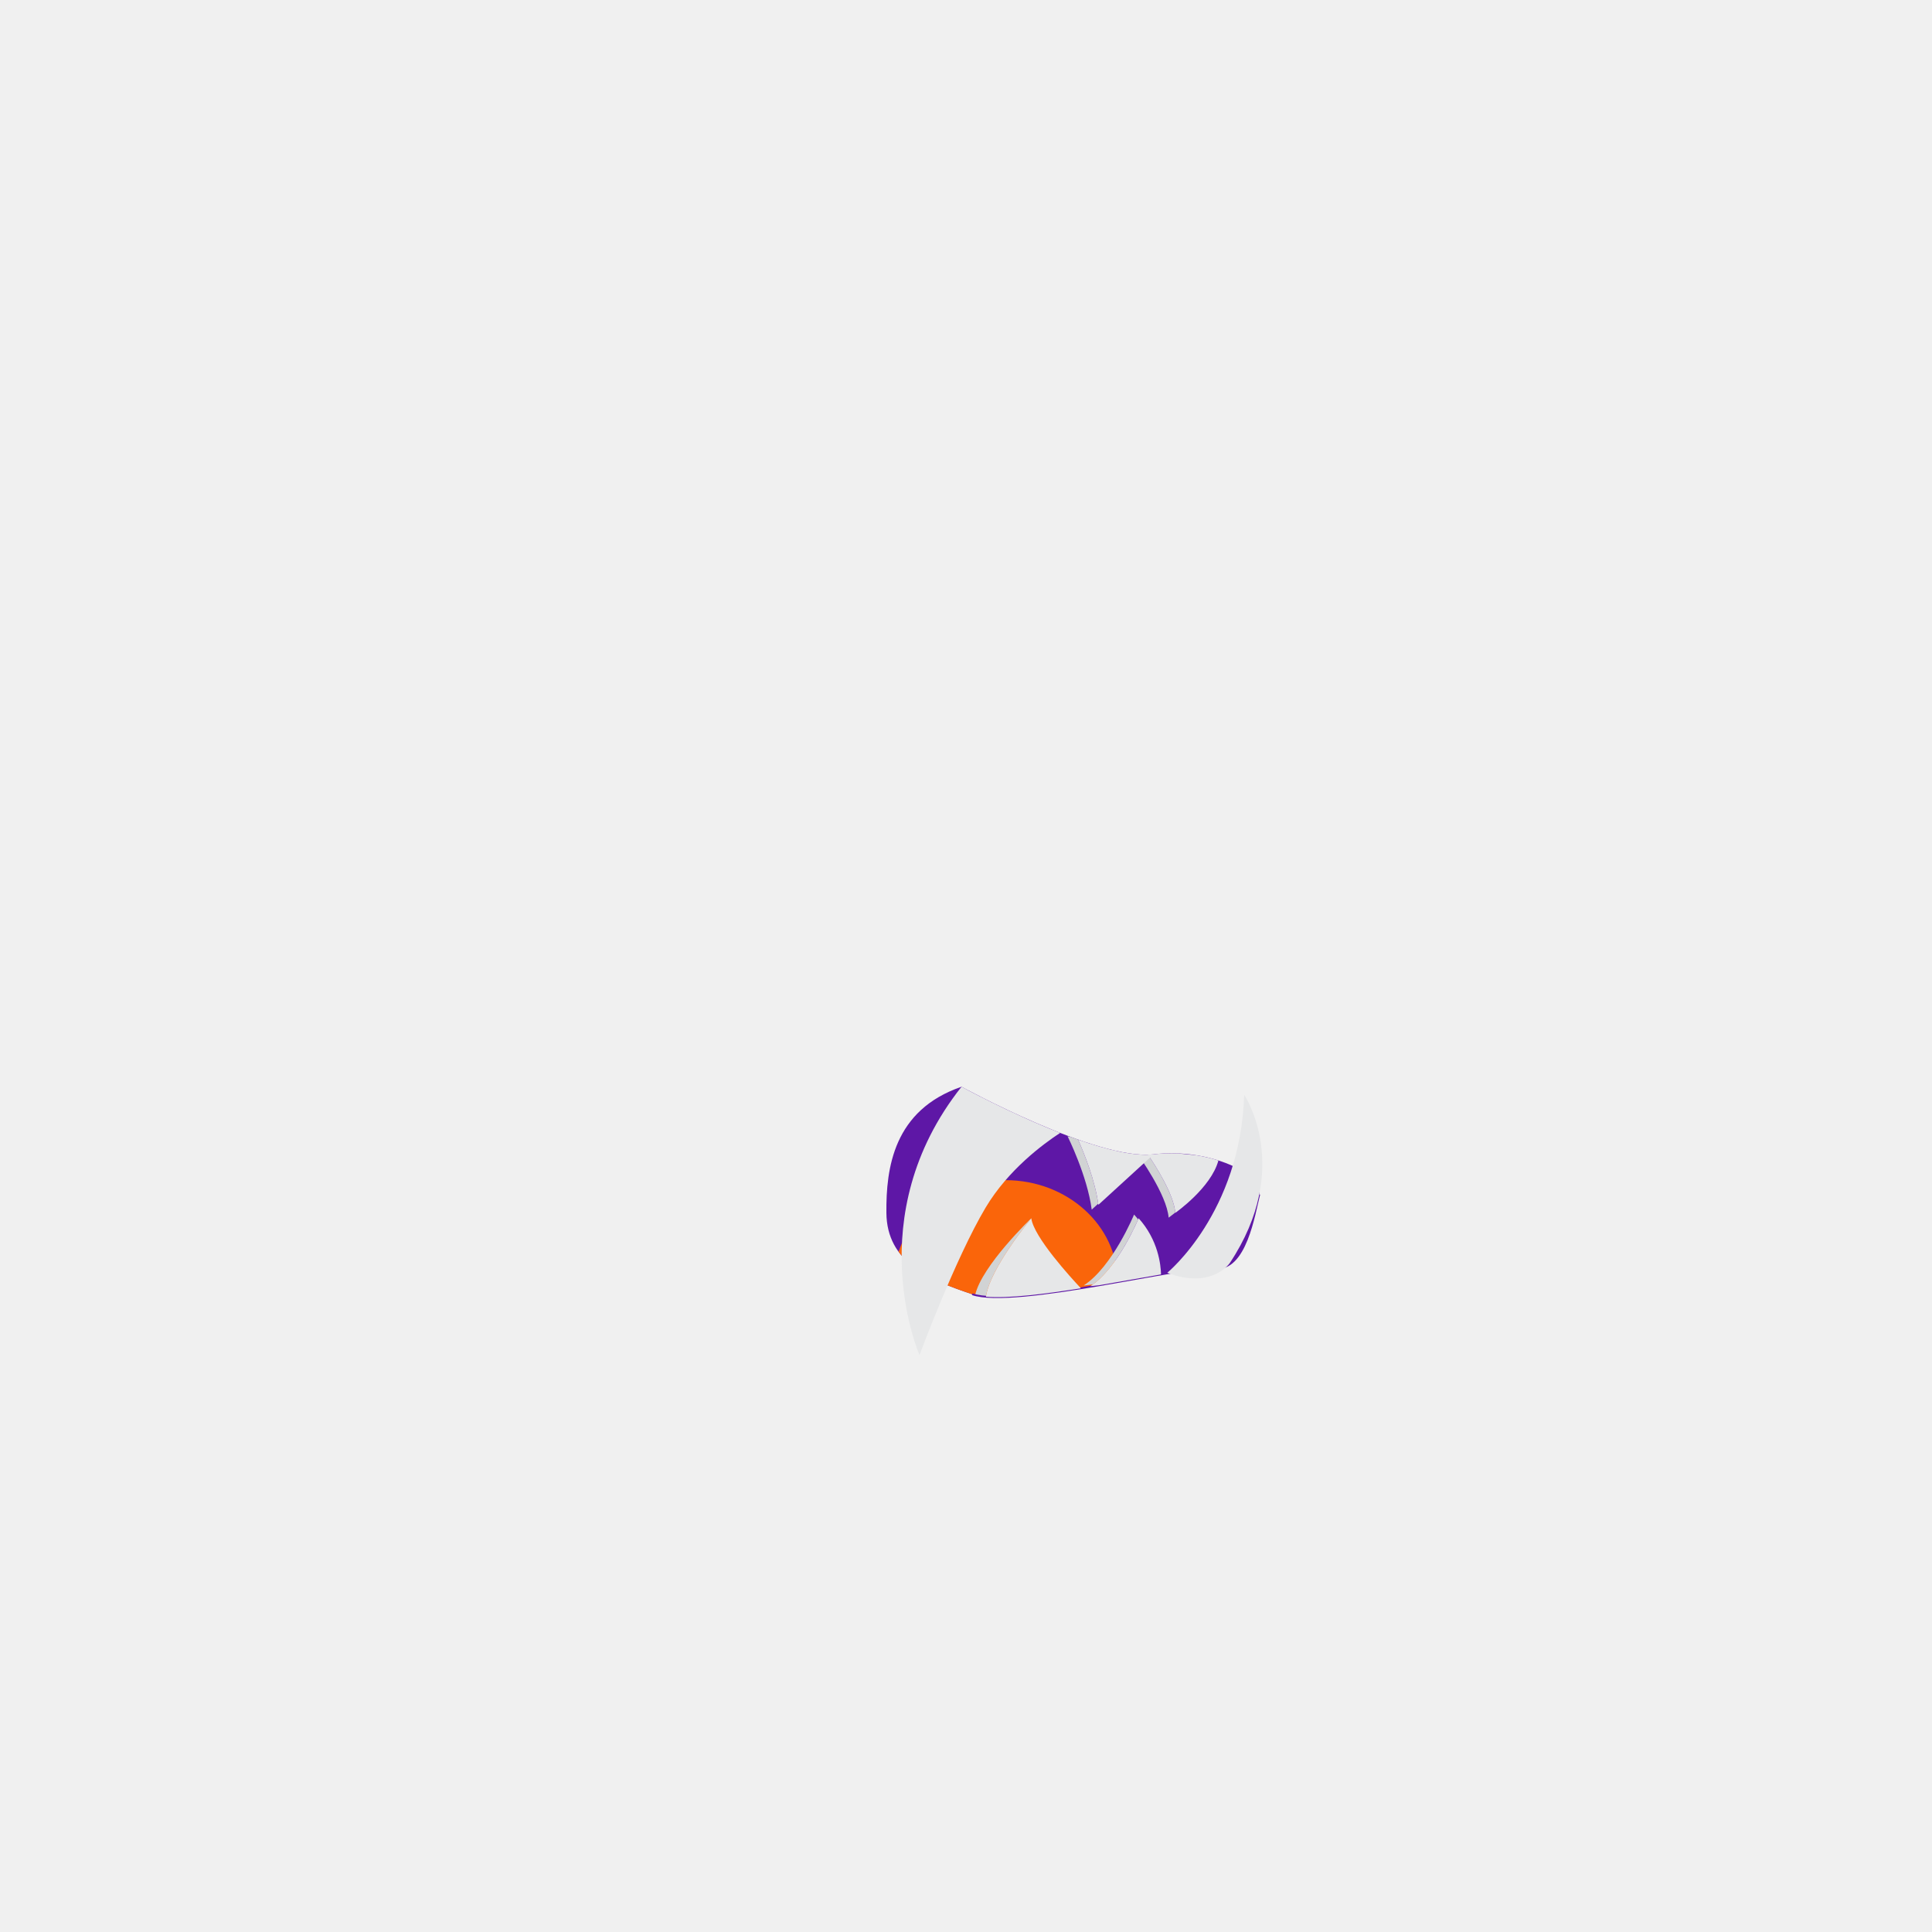
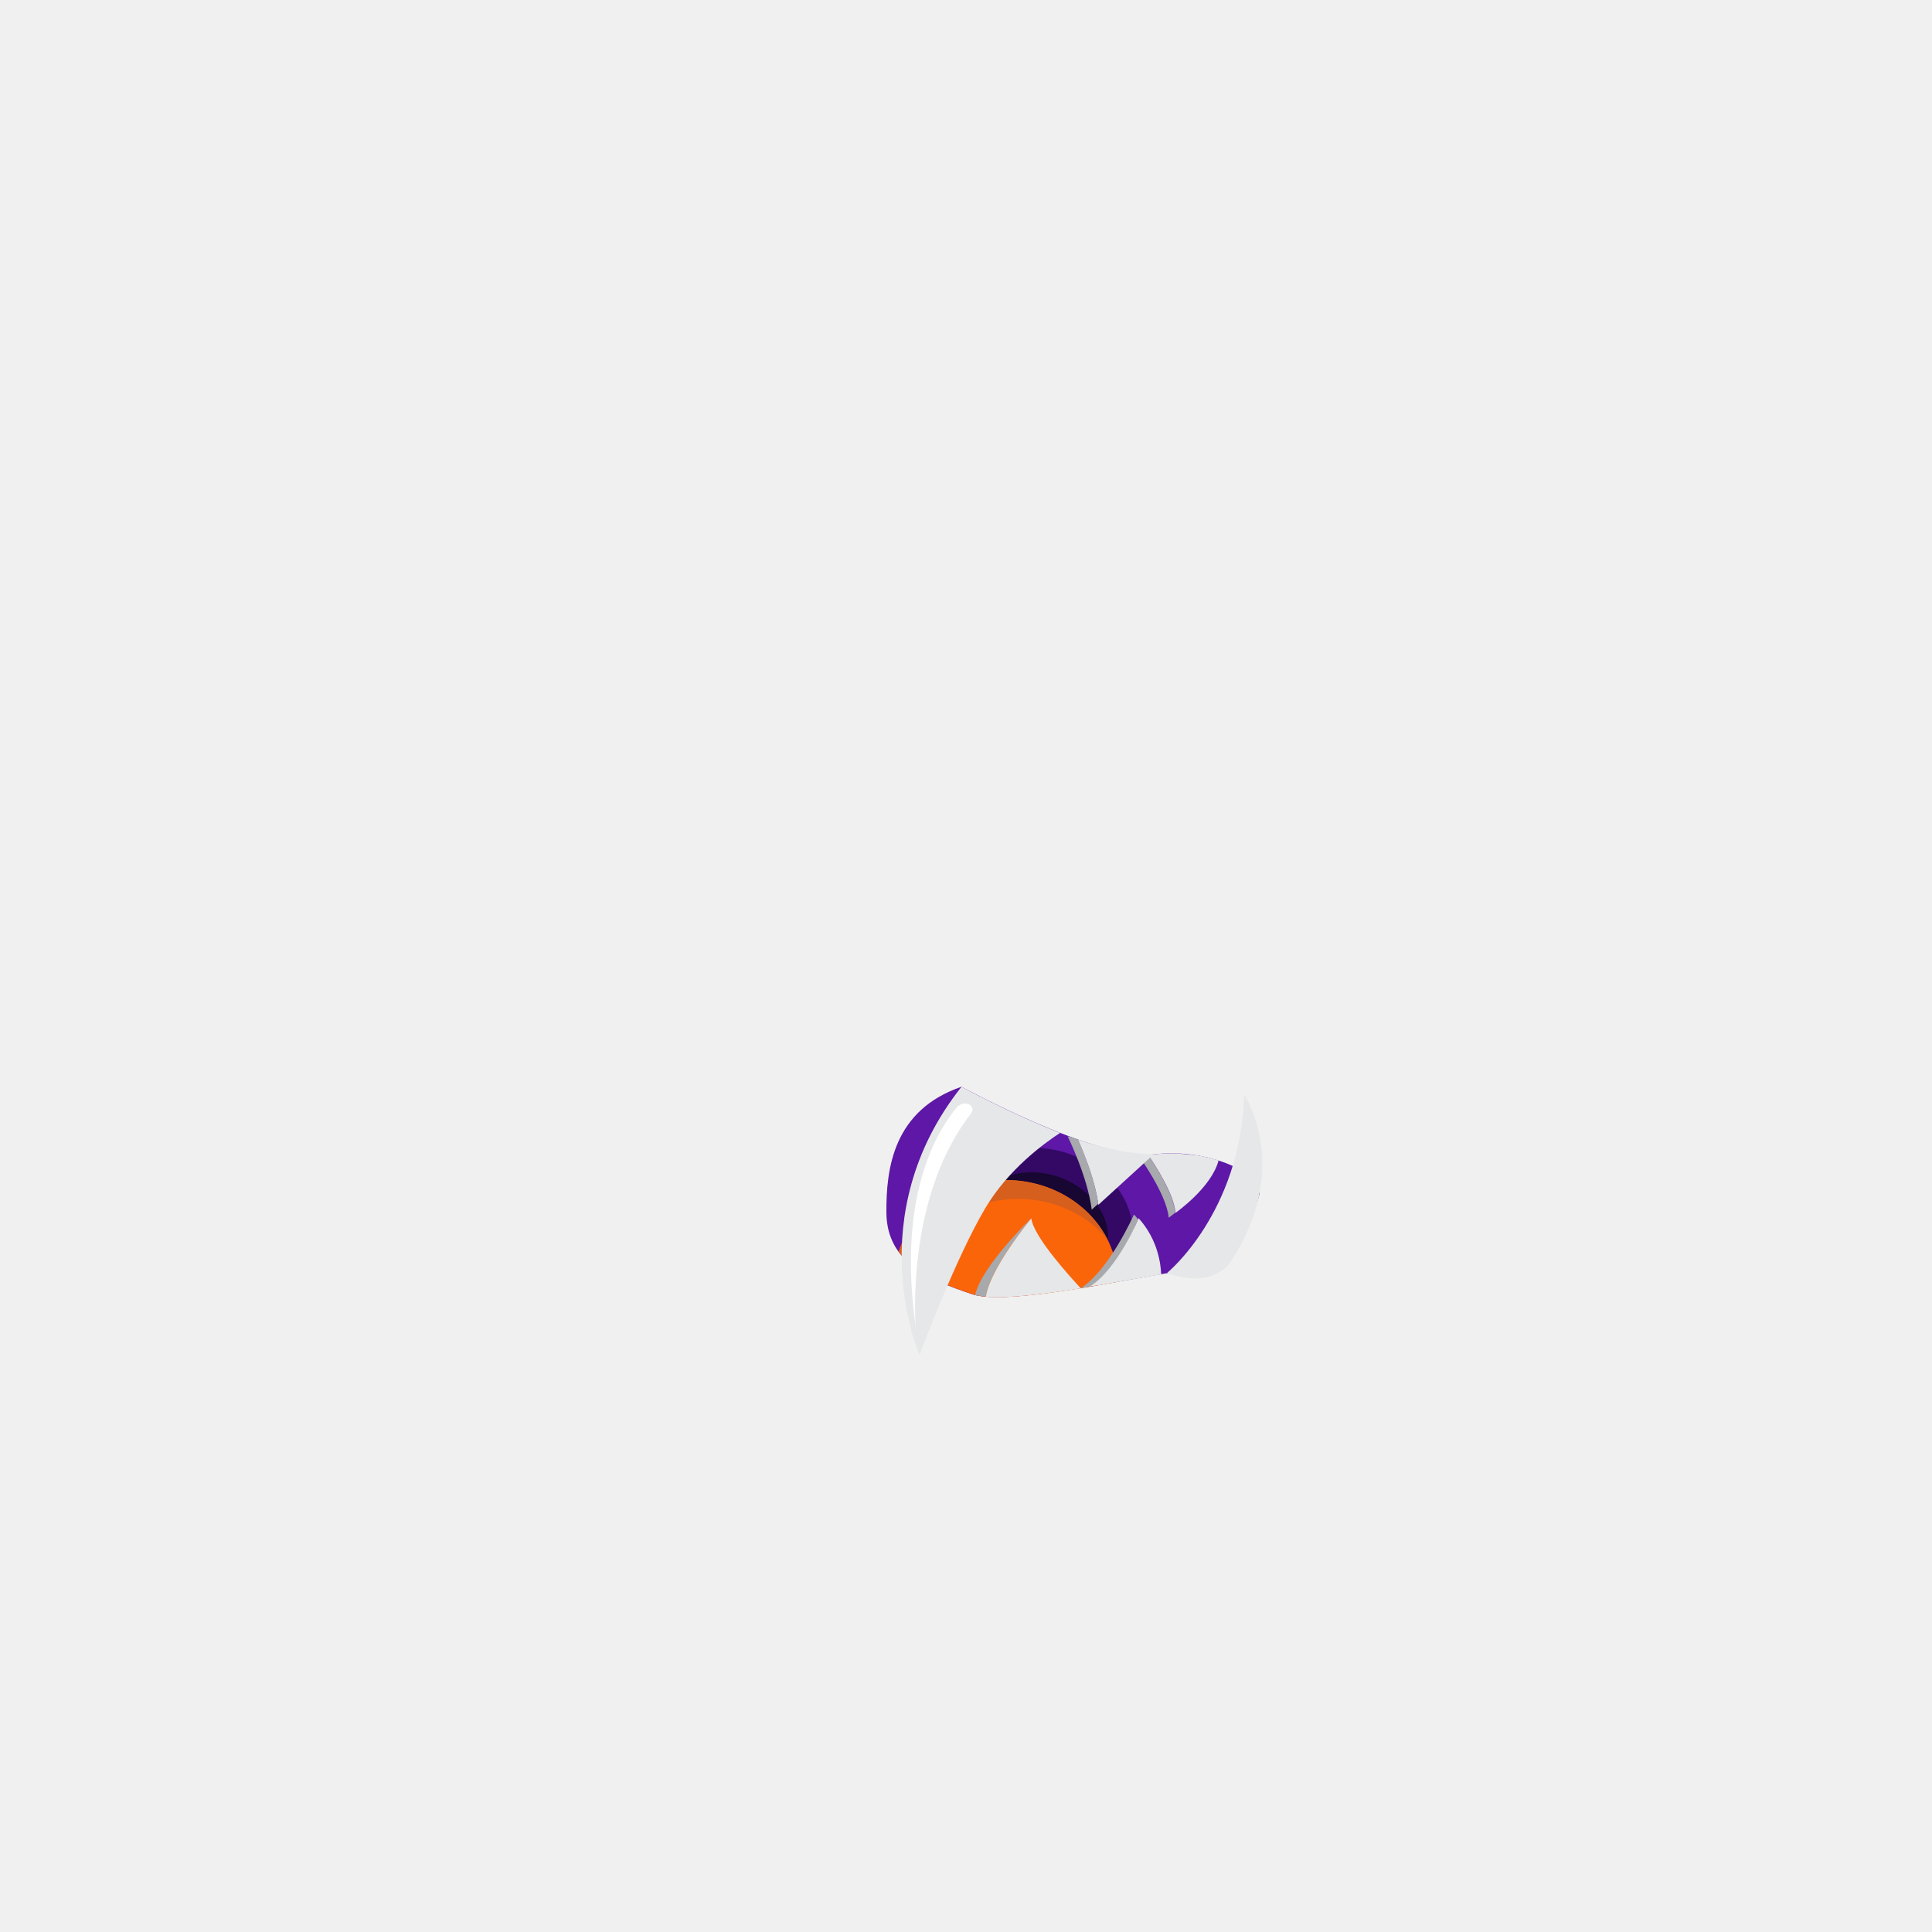
<svg xmlns="http://www.w3.org/2000/svg" version="1.1" id="Layer_1" x="0px" y="0px" viewBox="0 0 1080 1080" style="enable-background:new 0 0 1080 1080;" xml:space="preserve">
  <style type="text/css">
	.st0{fill:#5E17A6;}
- 	.st1{fill:#FA650A;}
- 	.st2{fill:#E6E7E8;}
- 	.st3{fill:#D1D3D4;}
- 	.st4{fill:none;stroke:#5E17A6;stroke-miterlimit:10;}
+ 	.st1{fill:#340966;}
+ 	.st2{fill:#180633;}
+ 	.st3{fill:#FA650A;}
+ 	.st4{fill:#D65F1D;}
+ 	.st5{fill:#E6E7E8;}
+ 	.st6{fill:#A7A9AC;}
+ 	.st7{fill:#FFFFFF;}
</style>
-   <path class="st0" d="M537.5,607.5c0,0,75.75,41.54,107.38,37.77c31.62-3.77,61.93,11.58,59.06,22.42  c-2.87,10.84-7.54,42.99-24.86,41.14c-16.44-1.75-111.58,22.68-135.58,14.67s-47.74-17.84-48-45.5  C495.27,653,499.5,620.5,537.5,607.5z" />
-   <path class="st1" d="M624.75,716.61c0-31.42-28.04-56.89-62.63-56.89c-28.11,0-51.9,16.83-59.82,40.01  c8.8,12.08,24.93,18.35,41.19,23.78c13.48,4.5,49.43-1.24,81.25-6.82C624.75,716.66,624.75,716.63,624.75,716.61z" />
-   <path class="st2" d="M514,757.5c0,0,20-54,37-82.5c12.57-21.07,32.23-35.57,41.63-41.7c-28.36-11.11-55.13-25.8-55.13-25.8  C480,680,514,757.5,514,757.5z" />
-   <path class="st3" d="M636.23,681.65c-0.71-0.91-1.47-1.82-2.28-2.71c0,0-12,29.21-28.18,39.65l5.16-0.57  C624.36,708.26,634.5,685.68,636.23,681.65z" />
-   <path class="st3" d="M576.5,681.02c0,0-27.64,26.4-31.4,42.93c1.74,0.43,3.77,0.73,6.04,0.92  C553.4,708.84,576.5,681.02,576.5,681.02z" />
-   <path class="st3" d="M602.61,637.02c0.36,0.13,0.72,0.25,1.09,0.38c-1.79-0.62-3.59-1.27-5.39-1.94l-1.53-0.28c0,0,11,22,13.5,41  l3.63-3.32C611.99,659.28,605.88,644.32,602.61,637.02z" />
-   <path class="st4" d="M703.94,667.69c-2.87,10.84-7.54,42.99-24.86,41.14c-16.44-1.75-111.58,22.68-135.58,14.67" />
-   <path class="st3" d="M642.25,646.25l-5.98-0.58c0,0,16,22,17,35c0,0,1.48-1.04,3.71-2.84C656.13,667.89,646.67,652.82,642.25,646.25  z" />
-   <path class="st2" d="M636.5,681.02c0,0-11.5,27.98-27,37.98l5.05-0.56c12.14-2.06,24.1-4.25,34.47-6.03  C648.9,707.08,647.46,693.17,636.5,681.02z" />
-   <path class="st2" d="M604.22,720.15c-5.43-5.77-26.41-28.67-27.72-39.13c0,0-23.1,27.82-25.36,43.86  C563.67,725.91,583.64,723.45,604.22,720.15z" />
-   <path class="st2" d="M614,673.5l30.88-28.23l0,0c-10.62,1.27-26.23-2.58-42.26-8.25C605.93,644.44,612.19,659.75,614,673.5z" />
-   <path class="st2" d="M668.23,645.72l-9.84-0.95c-4.42-0.18-8.95-0.05-13.52,0.5c-1,0.12-2.05,0.19-3.13,0.22  c4.17,6.12,14.46,22.16,15.26,32.51c0,0,19.98-13.95,24.1-29.29C677.13,647.45,672.8,646.42,668.23,645.72z" />
-   <path class="st2" d="M652.5,711.5c0,0,41-33.5,43-99.5c0,0,27.5,40.5-8,94C687.5,706,677.5,721,652.5,711.5z" />
+   <path class="st0" d="M537.5,607.5c0,0,75.8,41.5,107.4,37.8c31.6-3.8,61.9,11.6,59.1,22.4c-2.9,10.8-14.9,42.3-24.9,41.1  c-16.4-2-111.6,22.7-135.6,14.7s-47.7-17.8-48-45.5C495.3,653,499.5,620.5,537.5,607.5z" />
+   <ellipse transform="matrix(0.3514 -0.9362 0.9362 0.3514 -257.917 990.3127)" class="st1" cx="585.8" cy="681.3" rx="38.2" ry="48.3" />
+   <ellipse transform="matrix(0.3514 -0.9362 0.9362 0.3514 -265.0214 990.383)" class="st2" cx="582.3" cy="686.5" rx="30.1" ry="38" />
+   <path class="st3" d="M624.8,716.6c0-31.4-28-56.9-62.6-56.9c-28.1,0-51.9,16.8-59.8,40c8.8,12.1,24.9,18.3,41.2,23.8  C557,728,592.9,722.3,624.8,716.6C624.7,716.7,624.8,716.6,624.8,716.6z" />
+   <path class="st4" d="M569.1,670.2c20.4,0,38.5,8.8,49.9,22.5c-9.9-19.5-31.6-33.1-56.9-33.1c-28.1,0-51.9,16.8-59.8,40  c2.2,3,4.9,5.7,7.9,8.1C518.9,685.9,542,670.2,569.1,670.2z" />
+   <path class="st5" d="M514,757.5c0,0,20-54,37-82.5c12.6-21.1,32.2-35.6,41.6-41.7c-28.4-11.1-55.1-25.8-55.1-25.8  C480,680,514,757.5,514,757.5z" />
+   <path class="st6" d="M636.2,681.6c-0.7-0.9-1.5-1.8-2.3-2.7c0,0-13.6,30.8-29.7,41.2l7-1.2C624.7,709.2,634.5,685.7,636.2,681.6z" />
+   <path class="st6" d="M576.5,681c0,0-27.6,26.4-31.4,42.9c1.7,0.4,3.8,0.7,6,0.9C553.4,708.8,576.5,681,576.5,681z" />
+   <path class="st6" d="M602.6,637c0.4,0.1,0.7,0.3,1.1,0.4c-1.8-0.6-3.6-1.3-5.4-1.9l-1.5-0.3c0,0,11,22,13.5,41l3.6-3.3  C612,659.3,605.9,644.3,602.6,637z" />
+   <path class="st6" d="M642.3,646.3l-6-0.6c0,0,16,22,17,35c0,0,1.5-1,3.7-2.8C656.1,667.9,646.7,652.8,642.3,646.3z" />
+   <path class="st5" d="M636.5,681c0,0-11.5,28-27,38l5.1-0.6c12.1-2.1,24.1-4.3,34.5-6C648.9,707.1,647.5,693.2,636.5,681z" />
+   <path class="st5" d="M604.2,720.2c-5.4-5.8-26.4-28.7-27.7-39.1c0,0-23.1,27.8-25.4,43.9C563.7,725.9,583.6,723.4,604.2,720.2z" />
+   <path class="st5" d="M614,673.5l30.9-28.2c-11.7-0.3-26.2-2.6-42.3-8.3C605.9,644.4,612.2,659.8,614,673.5z" />
+   <path class="st5" d="M668.2,645.7l-9.8-0.9c-4.4-0.2-9,0-13.5,0.5c-1,0.1-2,0.2-3.1,0.2c4.2,6.1,14.5,22.2,15.3,32.5  c0,0,20-13.9,24.1-29.3C677.1,647.4,672.8,646.4,668.2,645.7z" />
+   <path class="st5" d="M652.5,711.5c0,0,41-33.5,43-99.5c0,0,27.5,40.5-8,94C687.5,706,677.5,721,652.5,711.5z" />
+   <path class="st7" d="M535.1,618.7c-10,12.3-33.9,47.2-23.2,123.2c0,0-6.1-71.7,30.6-119C546.3,618.4,539.6,614.5,535.1,618.7z" />
</svg>
